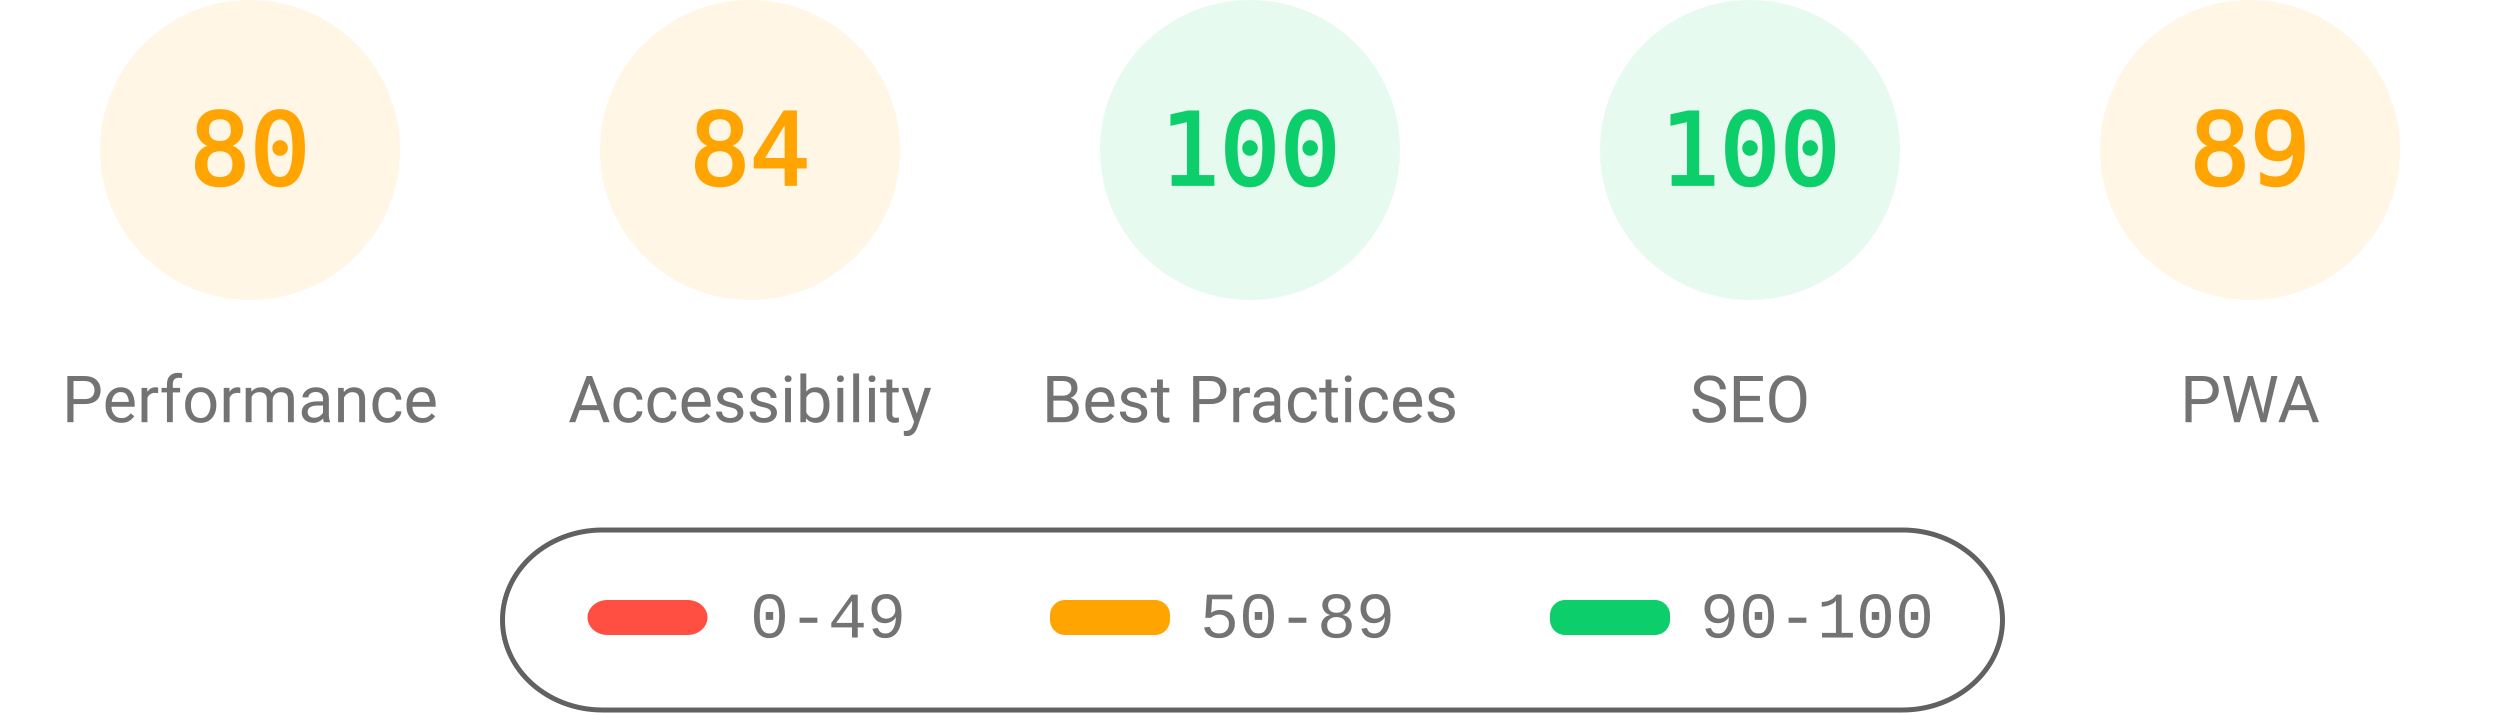
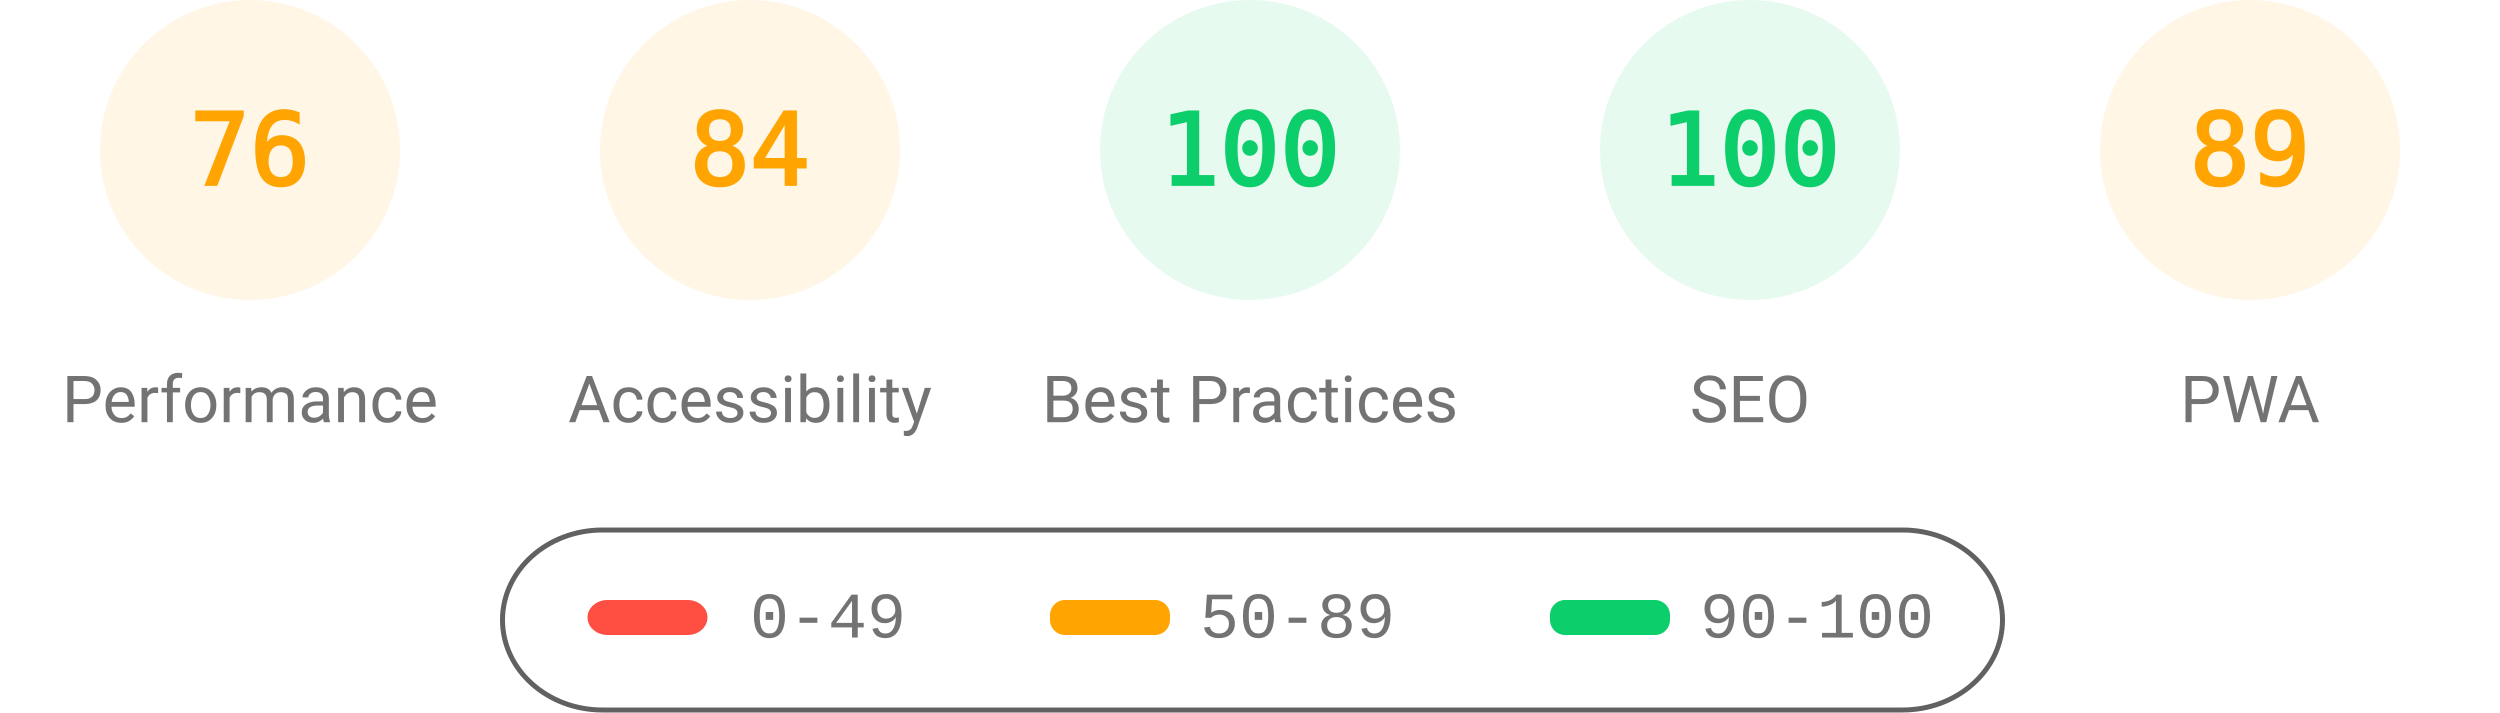
<svg xmlns="http://www.w3.org/2000/svg" fill="none" width="1000" height="285">
  <style>.gauge-base{opacity:.1}.gauge-arc{fill:none;animation-delay:250ms;stroke-linecap:round;transform:rotate(-90deg);transform-origin:100px 60px;animation:load-gauge 1s ease forwards}.guage-text{font-size:40px;font-family:monospace;text-align:center}.guage-red{color:#ff4e42;fill:#ff4e42;stroke:#ff4e42}.guage-orange{color:#ffa400;fill:#ffa400;stroke:#ffa400}.guage-green{color:#0cce6b;fill:#0cce6b;stroke:#0cce6b}.guage-undefined{color:#5c5c5c;fill:#5c5c5c;stroke:#5c5c5c}.guage-title{color:#737373;fill:#737373;stroke:none;font-size:26px;line-height:26px;font-family:Roboto,Halvetica,Arial,sans-serif}@keyframes load-gauge{from{stroke-dasharray:0 352.858}}</style>
  <svg class="guage-div guage-perf guage-orange" viewBox="0 0 200 200" width="200" height="200">
    <circle class="gauge-base" r="56" cx="100" cy="60" stroke-width="8" />
-     <circle class="gauge-arc guage-arc-1" r="56" cx="100" cy="60" stroke-width="8" style="stroke-dasharray:281.486,351.858" />
-     <text class="guage-text" x="100" y="60" alignment-baseline="central" dominant-baseline="central" text-anchor="middle">80</text>
+     <circle class="gauge-arc guage-arc-1" r="56" cx="100" cy="60" stroke-width="8" style="stroke-dasharray:267.412,351.858" />
+     <text class="guage-text" x="100" y="60" alignment-baseline="central" dominant-baseline="central" text-anchor="middle">76</text>
    <text class="guage-title" x="100" y="160" alignment-baseline="central" dominant-baseline="central" text-anchor="middle">Performance</text>
  </svg>
  <svg class="guage-div guage-acc guage-orange" viewBox="0 0 200 200" width="200" height="200" x="200">
    <circle class="gauge-base" r="56" cx="100" cy="60" stroke-width="8" />
    <circle class="gauge-arc guage-arc-2" r="56" cx="100" cy="60" stroke-width="8" style="stroke-dasharray:295.561,351.858" />
    <text class="guage-text" x="100" y="60" alignment-baseline="central" dominant-baseline="central" text-anchor="middle">84</text>
    <text class="guage-title" x="100" y="160" alignment-baseline="central" dominant-baseline="central" text-anchor="middle">Accessibility</text>
  </svg>
  <svg class="guage-div guage-best guage-green" viewBox="0 0 200 200" width="200" height="200" x="400">
    <circle class="gauge-base" r="56" cx="100" cy="60" stroke-width="8" />
    <circle class="gauge-arc guage-arc-3" r="56" cx="100" cy="60" stroke-width="8" style="stroke-dasharray:351.858,351.858" />
    <text class="guage-text" x="100" y="60" alignment-baseline="central" dominant-baseline="central" text-anchor="middle">100</text>
    <text class="guage-title" x="100" y="160" alignment-baseline="central" dominant-baseline="central" text-anchor="middle">Best Practices</text>
  </svg>
  <svg class="guage-div guage-seo guage-green" viewBox="0 0 200 200" width="200" height="200" x="600">
    <circle class="gauge-base" r="56" cx="100" cy="60" stroke-width="8" />
    <circle class="gauge-arc guage-arc-4" r="56" cx="100" cy="60" stroke-width="8" style="stroke-dasharray:351.858,351.858" />
    <text class="guage-text" x="100" y="60" alignment-baseline="central" dominant-baseline="central" text-anchor="middle">100</text>
    <text class="guage-title" x="100" y="160" alignment-baseline="central" dominant-baseline="central" text-anchor="middle">SEO</text>
  </svg>
  <svg class="guage-div guage-pwa guage-orange" viewBox="0 0 200 200" width="200" height="200" x="800">
    <circle class="gauge-base" r="56" cx="100" cy="60" stroke-width="8" />
    <circle class="gauge-arc guage-arc-4" r="56" cx="100" cy="60" stroke-width="8" style="stroke-dasharray:313.154,351.858" />
    <text class="guage-text" x="100" y="60" alignment-baseline="central" dominant-baseline="central" text-anchor="middle">89</text>
    <text class="guage-title" x="100" y="160" alignment-baseline="central" dominant-baseline="central" text-anchor="middle">PWA</text>
  </svg>
  <svg width="604" height="76" x="200" y="210">
    <path fill="none" id="canvas_background" d="M-1-1h604v80H-1z" />
    <rect fill-opacity="0" stroke="#616161" stroke-width="2" rx="40" id="svg_2" height="72" width="600" y="2" x="1" fill="#000" />
    <rect stroke="#000" rx="8" id="svg_3" height="14" width="48" y="30" x="35" stroke-opacity="null" stroke-width="0" fill="#ff4e42" />
    <rect stroke="#000" rx="6" id="svg_4" height="14" width="48" y="30" x="220" stroke-opacity="null" stroke-width="0" fill="#ffa400" />
    <rect stroke="#000" rx="6" id="svg_5" height="14" width="48" y="30" x="420" stroke-opacity="null" stroke-width="0" fill="#0cce6b" />
    <text xml:space="preserve" text-anchor="start" font-family="'Courier New', Courier, monospace" font-size="26" id="svg_6" y="45" x="100" stroke-opacity="null" stroke-width="0" stroke="#000" fill="#737373">0-49</text>
    <text xml:space="preserve" text-anchor="start" font-family="'Courier New', Courier, monospace" font-size="26" id="svg_7" y="45" x="280" stroke-opacity="null" stroke-width="0" stroke="#000" fill="#737373">50-89</text>
    <text xml:space="preserve" text-anchor="start" font-family="'Courier New', Courier, monospace" font-size="26" id="svg_8" y="45" x="480" stroke-opacity="null" stroke-width="0" stroke="#000" fill="#737373">90-100</text>
  </svg>
</svg>
